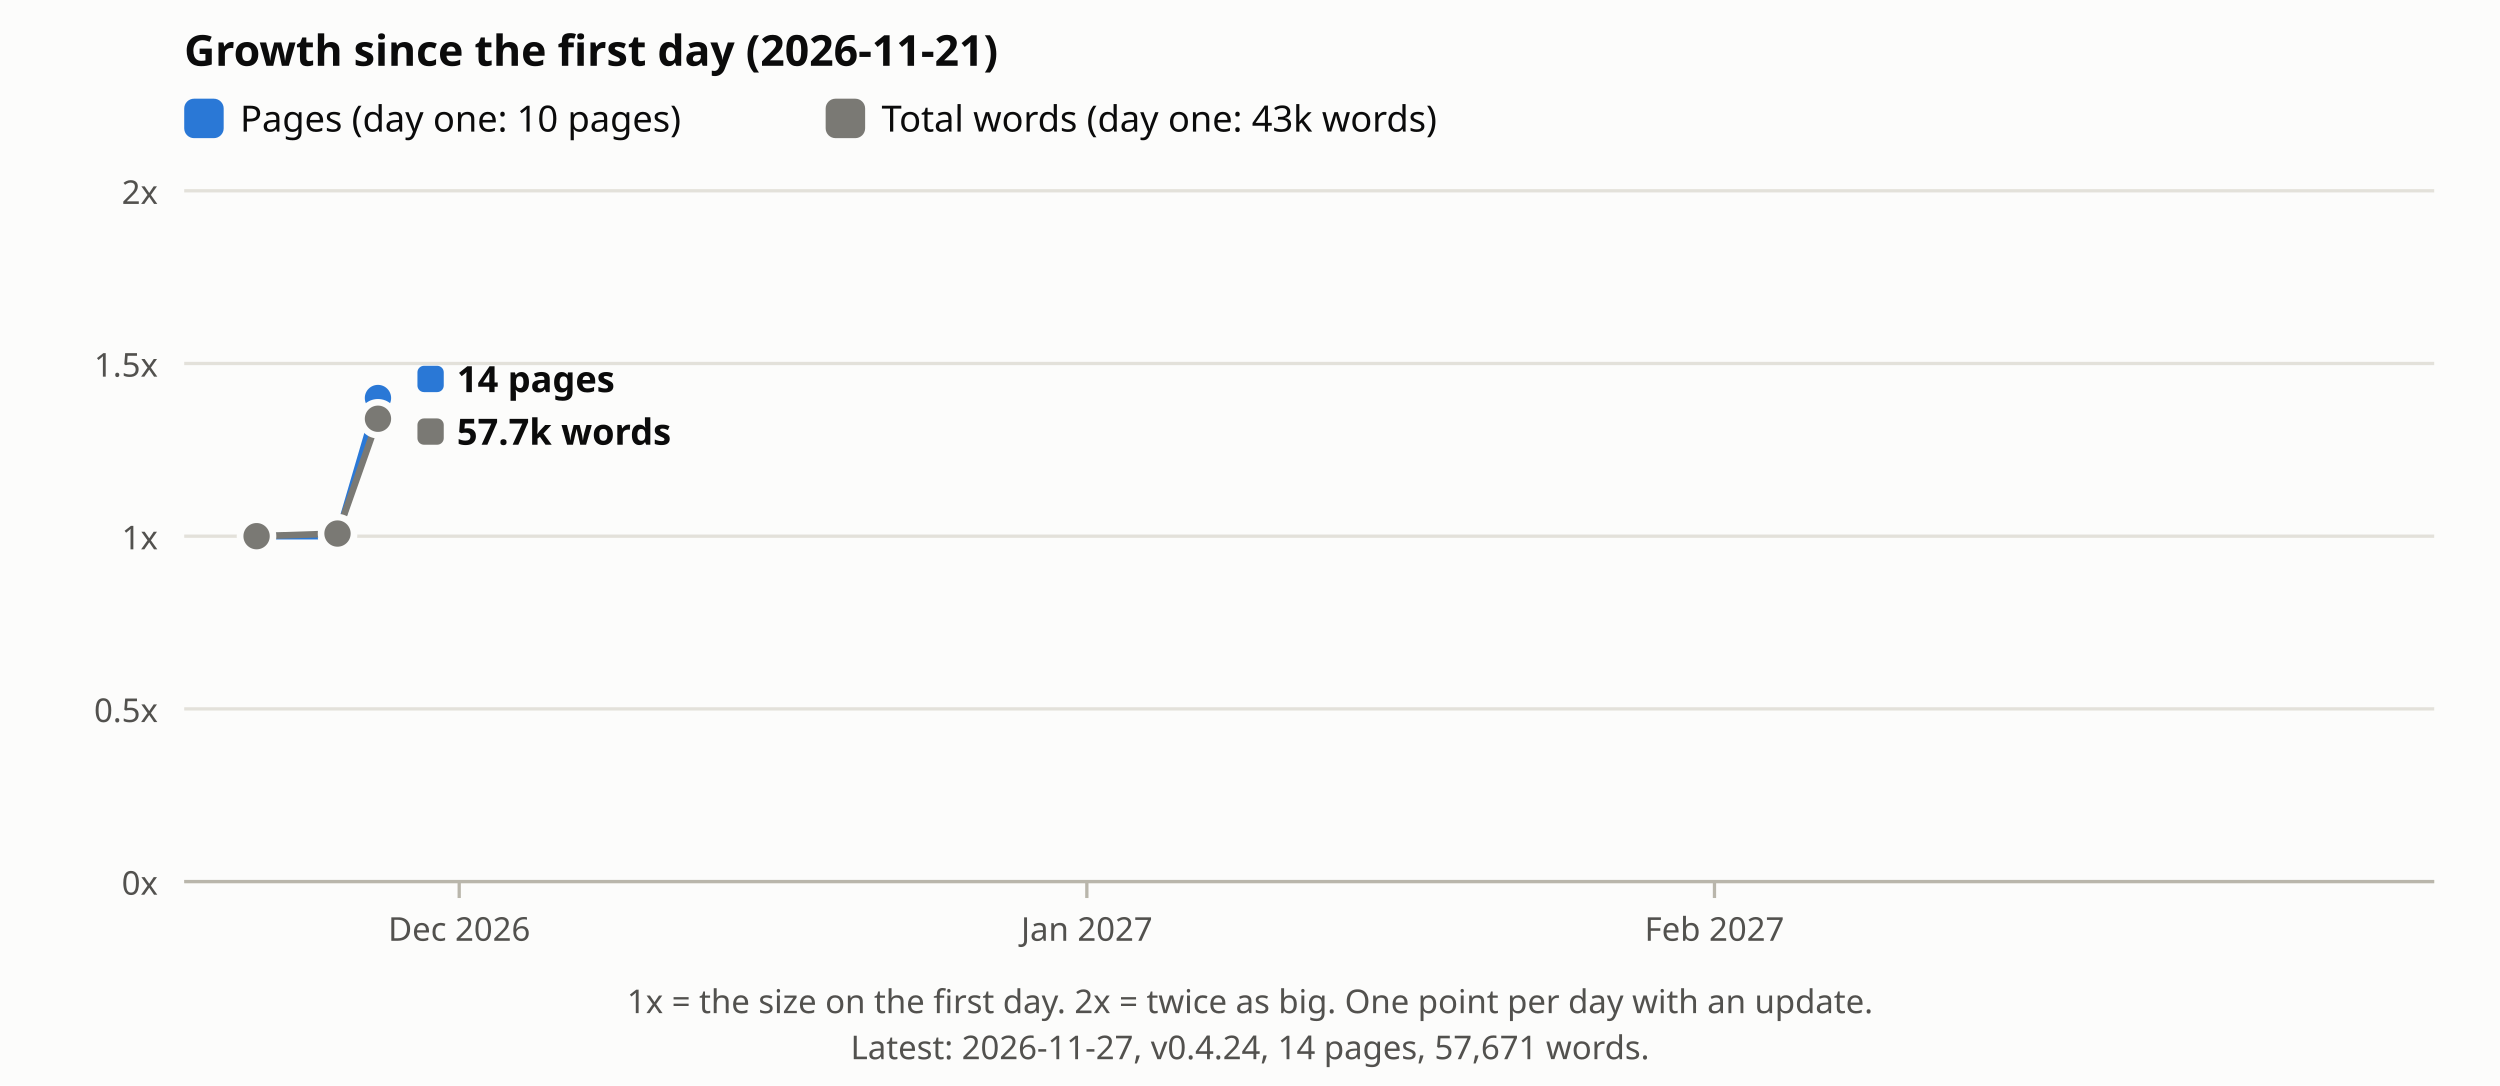
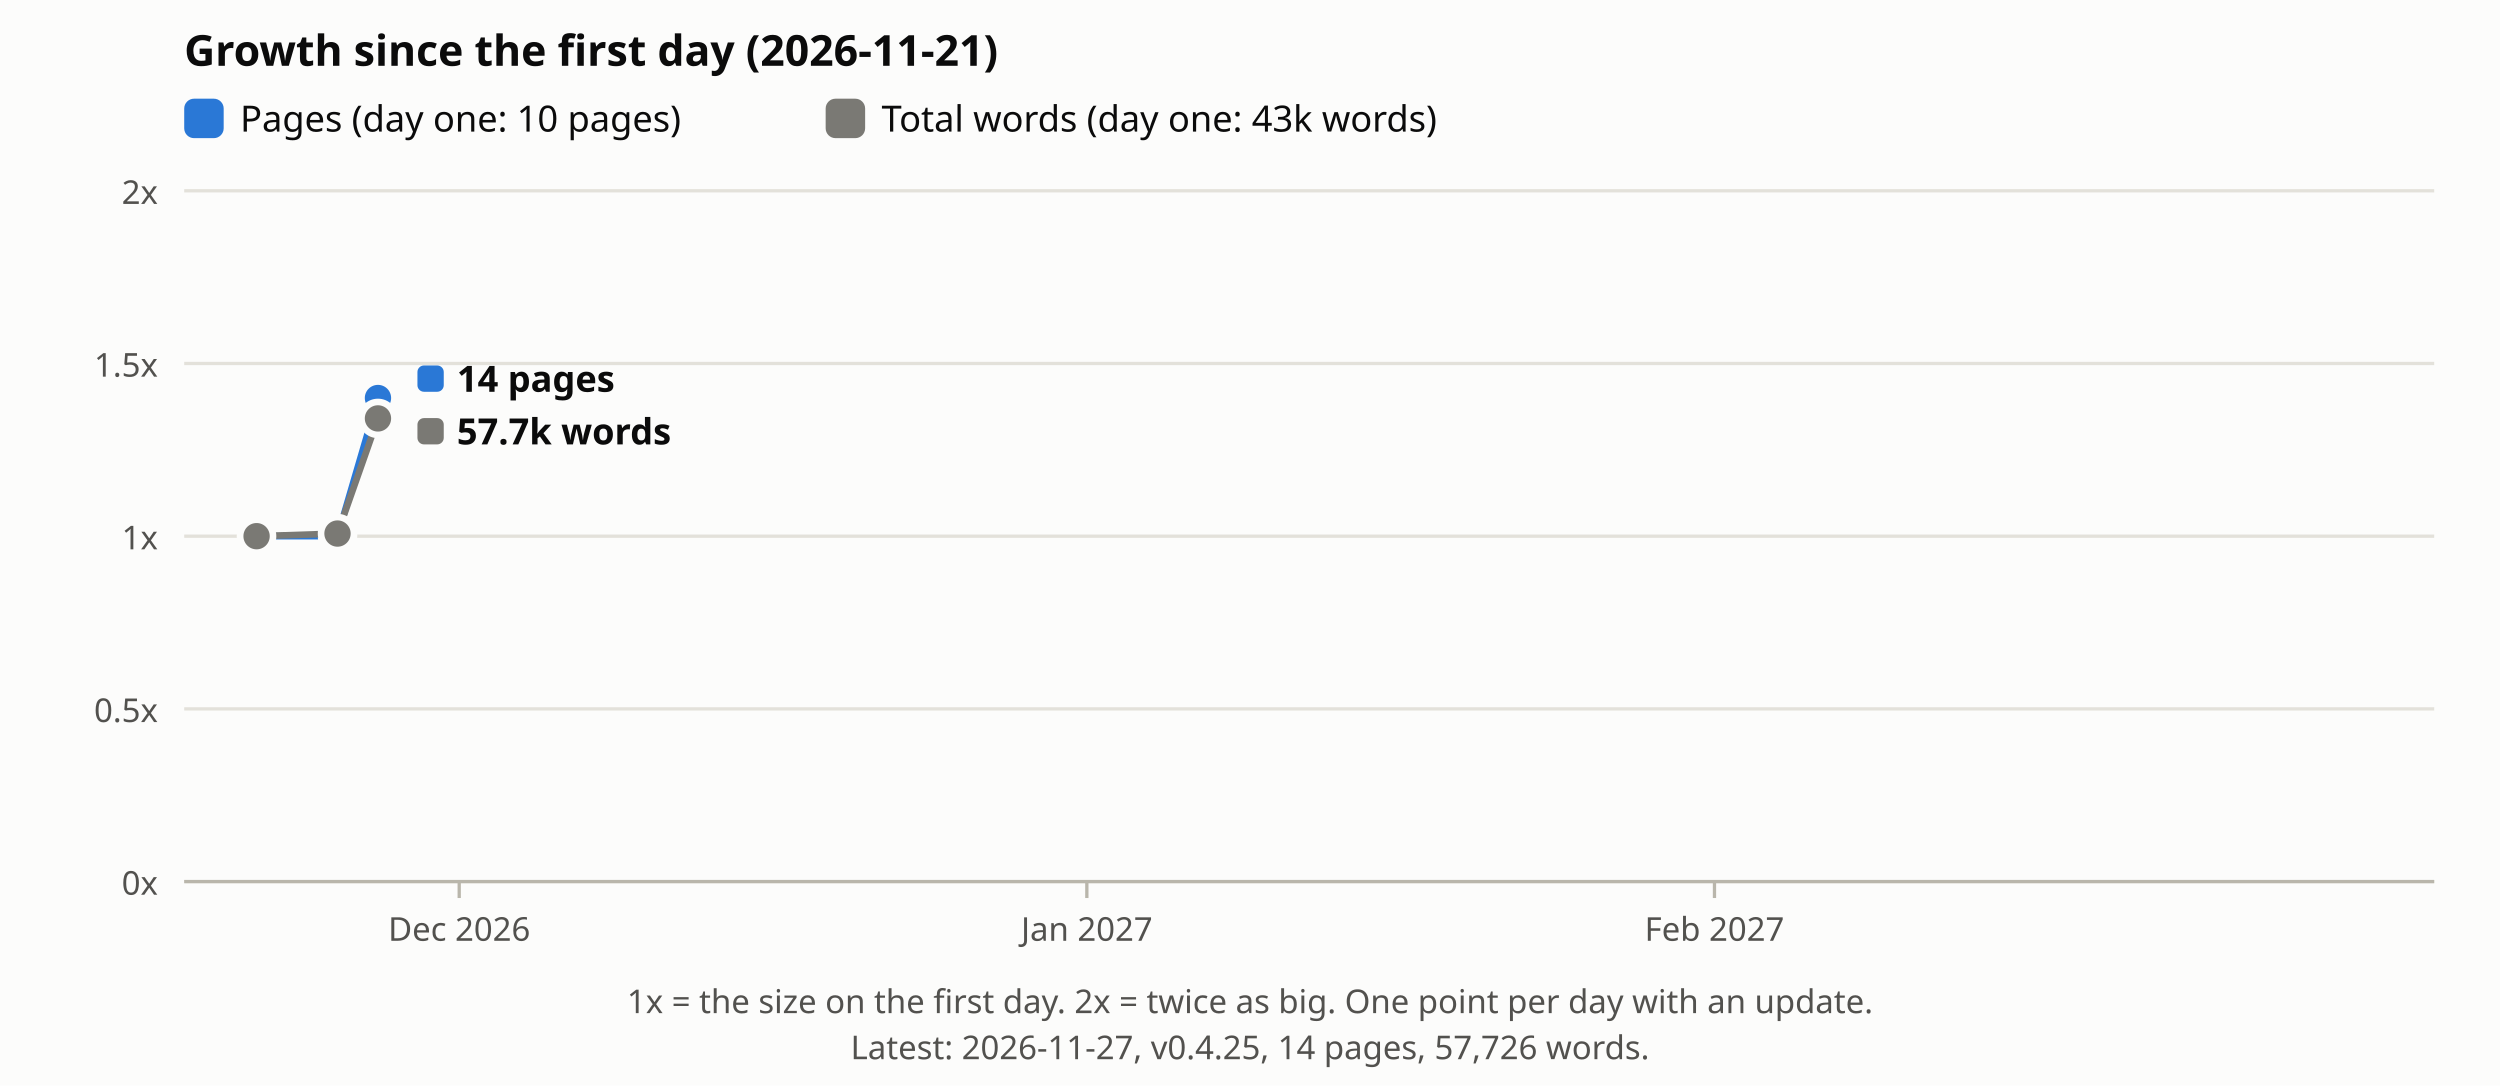
<svg xmlns="http://www.w3.org/2000/svg" viewBox="0 0 760 330" font-family="sans-serif" role="img" aria-label="Growth of pages and total words on the site since the first day">
  <rect width="760" height="330" fill="#fcfcfb" />
  <text x="56" y="20" font-size="13" font-weight="700" fill="#0b0b0b">Growth since the first day (2026-11-21)</text>
  <rect x="56" y="30" width="12" height="12" rx="3" fill="#2a78d6" />
  <text x="73" y="40" font-size="11" fill="#0b0b0b">Pages (day one: 10 pages)</text>
  <rect x="251.0" y="30" width="12" height="12" rx="3" fill="#7a7974" />
  <text x="268.0" y="40" font-size="11" fill="#0b0b0b">Total words (day one: 43k words)</text>
  <line x1="56" x2="740" y1="268.0" y2="268.0" stroke="#e3e1da" />
  <text x="48" y="272.0" font-size="10" fill="#52514e" text-anchor="end">0x</text>
  <line x1="56" x2="740" y1="215.5" y2="215.5" stroke="#e3e1da" />
  <text x="48" y="219.5" font-size="10" fill="#52514e" text-anchor="end">0.5x</text>
  <line x1="56" x2="740" y1="163.0" y2="163.0" stroke="#e3e1da" />
  <text x="48" y="167.0" font-size="10" fill="#52514e" text-anchor="end">1x</text>
  <line x1="56" x2="740" y1="110.5" y2="110.5" stroke="#e3e1da" />
  <text x="48" y="114.5" font-size="10" fill="#52514e" text-anchor="end">1.5x</text>
  <line x1="56" x2="740" y1="58.0" y2="58.0" stroke="#e3e1da" />
  <text x="48" y="62.0" font-size="10" fill="#52514e" text-anchor="end">2x</text>
  <polyline fill="none" stroke="#2a78d6" stroke-width="2" points="78.0,163.0 102.6,163.0 114.9,121.0" />
  <circle cx="78.0" cy="163.0" r="5" fill="#2a78d6" stroke="#fcfcfb" stroke-width="2" />
  <circle cx="102.6" cy="163.0" r="5" fill="#2a78d6" stroke="#fcfcfb" stroke-width="2" />
  <circle cx="114.9" cy="121.0" r="5" fill="#2a78d6" stroke="#fcfcfb" stroke-width="2" />
-   <polyline fill="none" stroke="#7a7974" stroke-width="2" points="78.0,163.0 102.6,162.2 114.9,127.3" />
+   <polyline fill="none" stroke="#7a7974" stroke-width="2" points="78.0,163.0 102.6,162.2 114.9,127.2" />
  <circle cx="78.0" cy="163.0" r="5" fill="#7a7974" stroke="#fcfcfb" stroke-width="2" />
  <circle cx="102.6" cy="162.2" r="5" fill="#7a7974" stroke="#fcfcfb" stroke-width="2" />
-   <circle cx="114.9" cy="127.3" r="5" fill="#7a7974" stroke="#fcfcfb" stroke-width="2" />
-   <rect x="126.9" y="111.2" width="8" height="8" rx="2" fill="#2a78d6" />
-   <text x="138.9" y="119.2" font-size="11" font-weight="700" fill="#0b0b0b">14 pages</text>
-   <rect x="126.9" y="127.2" width="8" height="8" rx="2" fill="#7a7974" />
-   <text x="138.9" y="135.2" font-size="11" font-weight="700" fill="#0b0b0b">57.7k words</text>
+   <circle cx="114.9" cy="127.2" r="5" fill="#7a7974" stroke="#fcfcfb" stroke-width="2" />
+   <rect x="126.9" y="111.1" width="8" height="8" rx="2" fill="#2a78d6" />
+   <text x="138.9" y="119.1" font-size="11" font-weight="700" fill="#0b0b0b">14 pages</text>
+   <rect x="126.9" y="127.1" width="8" height="8" rx="2" fill="#7a7974" />
+   <text x="138.9" y="135.1" font-size="11" font-weight="700" fill="#0b0b0b">57.7k words</text>
  <line x1="56" x2="740" y1="268" y2="268" stroke="#b9b6ab" />
  <line x1="139.6" x2="139.6" y1="268" y2="273" stroke="#b9b6ab" />
  <text x="139.6" y="286" font-size="10" fill="#52514e" text-anchor="middle">Dec 2026</text>
  <line x1="330.4" x2="330.4" y1="268" y2="273" stroke="#b9b6ab" />
  <text x="330.4" y="286" font-size="10" fill="#52514e" text-anchor="middle">Jan 2027</text>
  <line x1="521.2" x2="521.2" y1="268" y2="273" stroke="#b9b6ab" />
  <text x="521.2" y="286" font-size="10" fill="#52514e" text-anchor="middle">Feb 2027</text>
  <text x="380.0" y="308" font-size="10" fill="#52514e" text-anchor="middle">1x = the size on the first day. 2x = twice as big. One point per day with an update.</text>
-   <text x="380.0" y="322" font-size="10" fill="#52514e" text-anchor="middle">Latest: 2026-11-27, v0.4.24, 14 pages, 57,671 words.</text>
+   <text x="380.0" y="322" font-size="10" fill="#52514e" text-anchor="middle">Latest: 2026-11-27, v0.4.25, 14 pages, 57,726 words.</text>
</svg>
